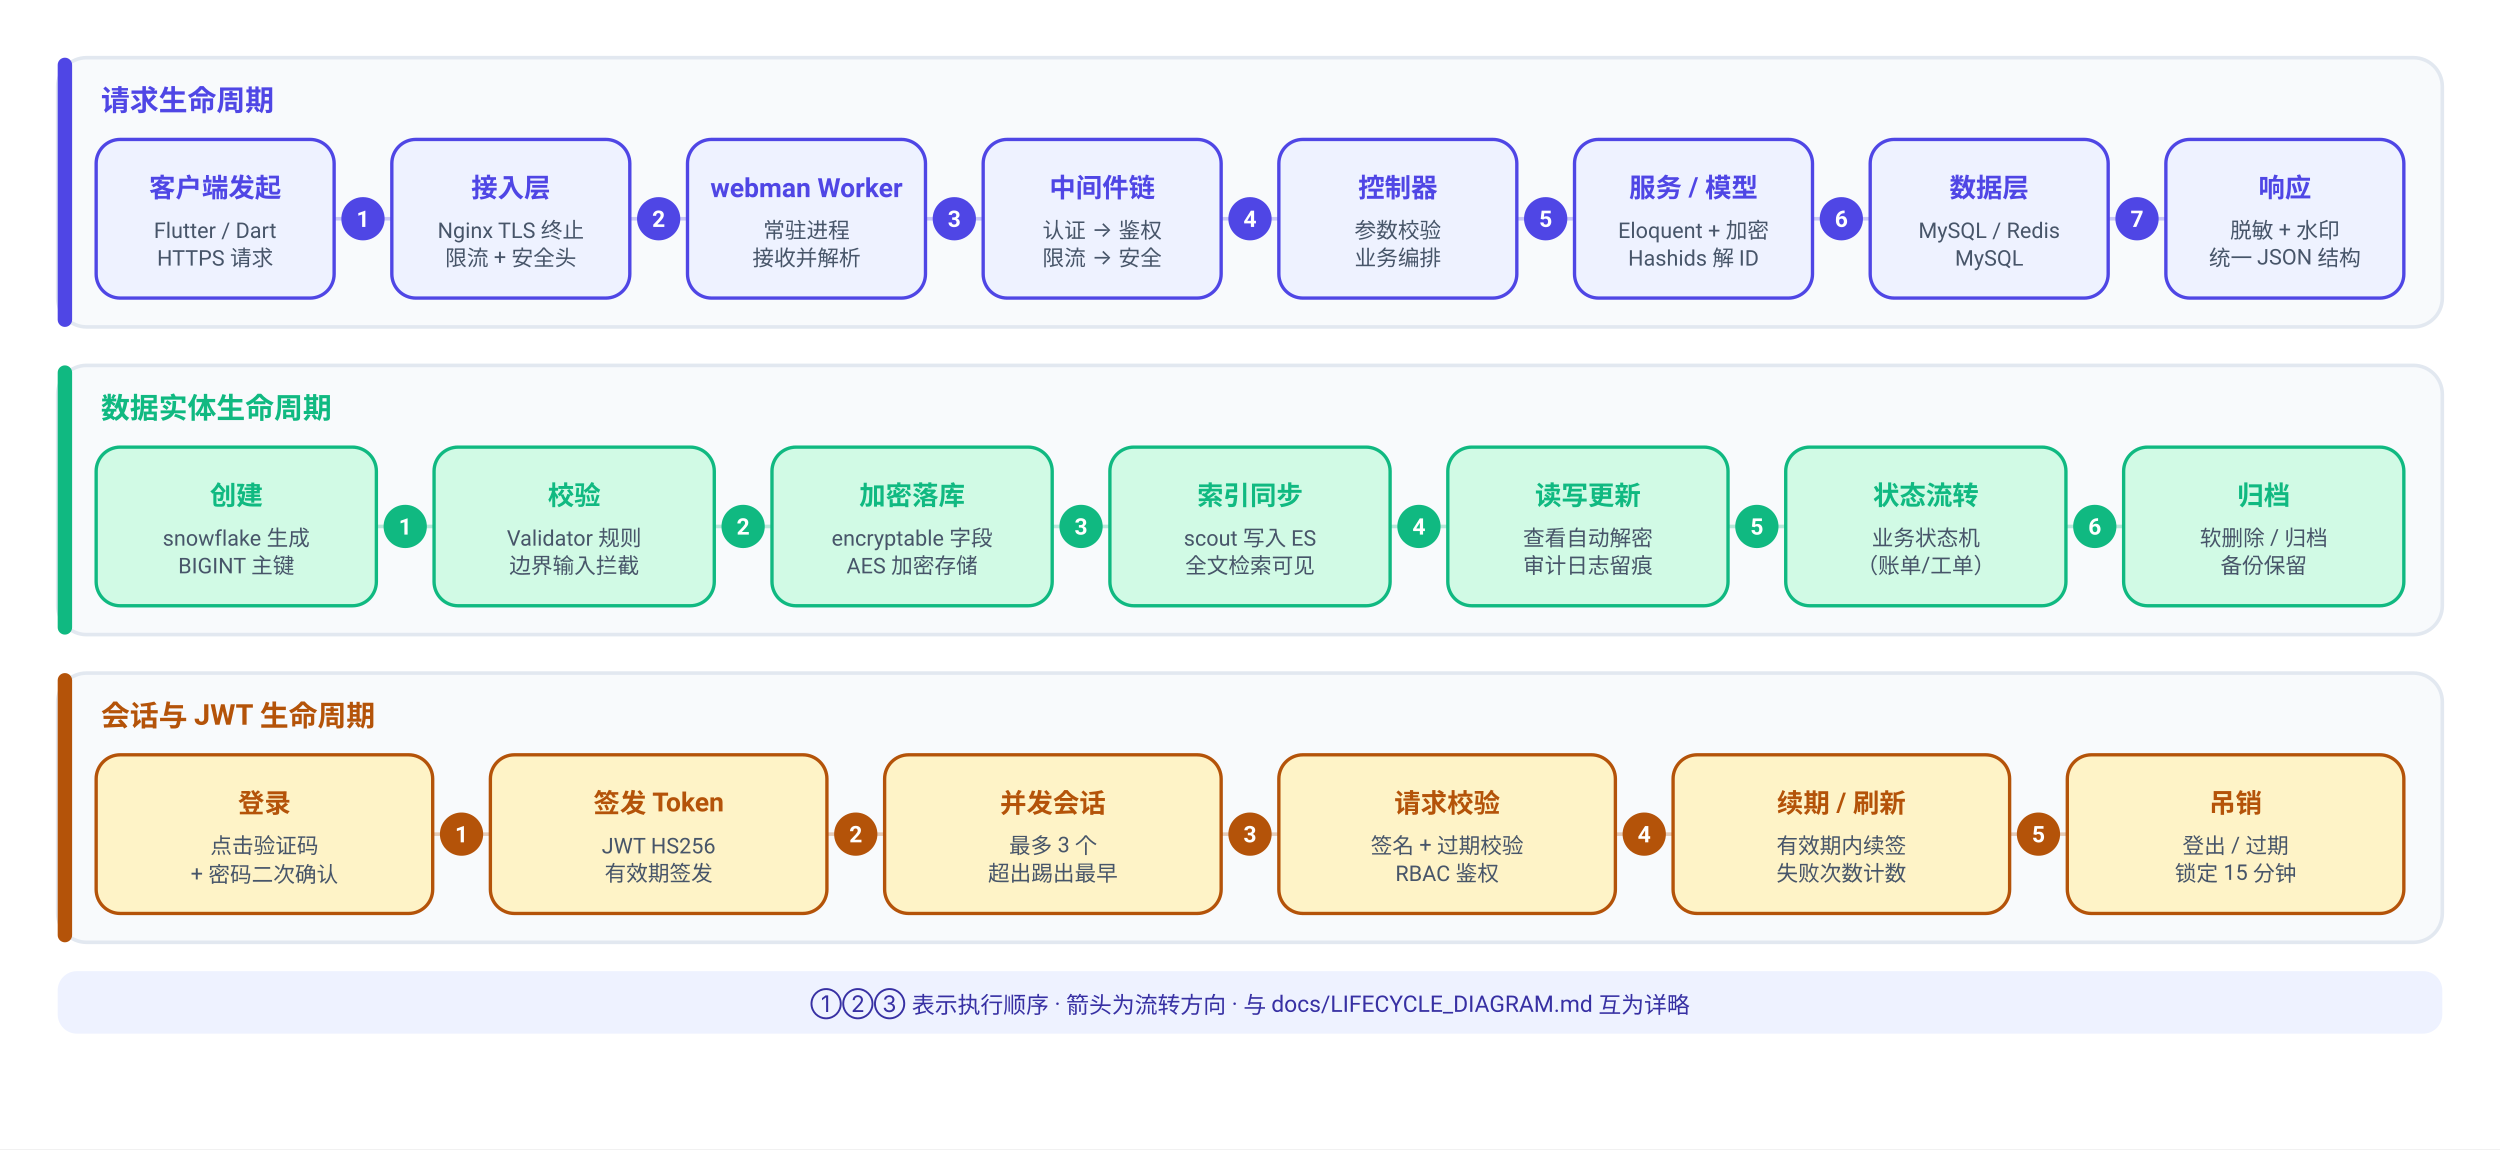
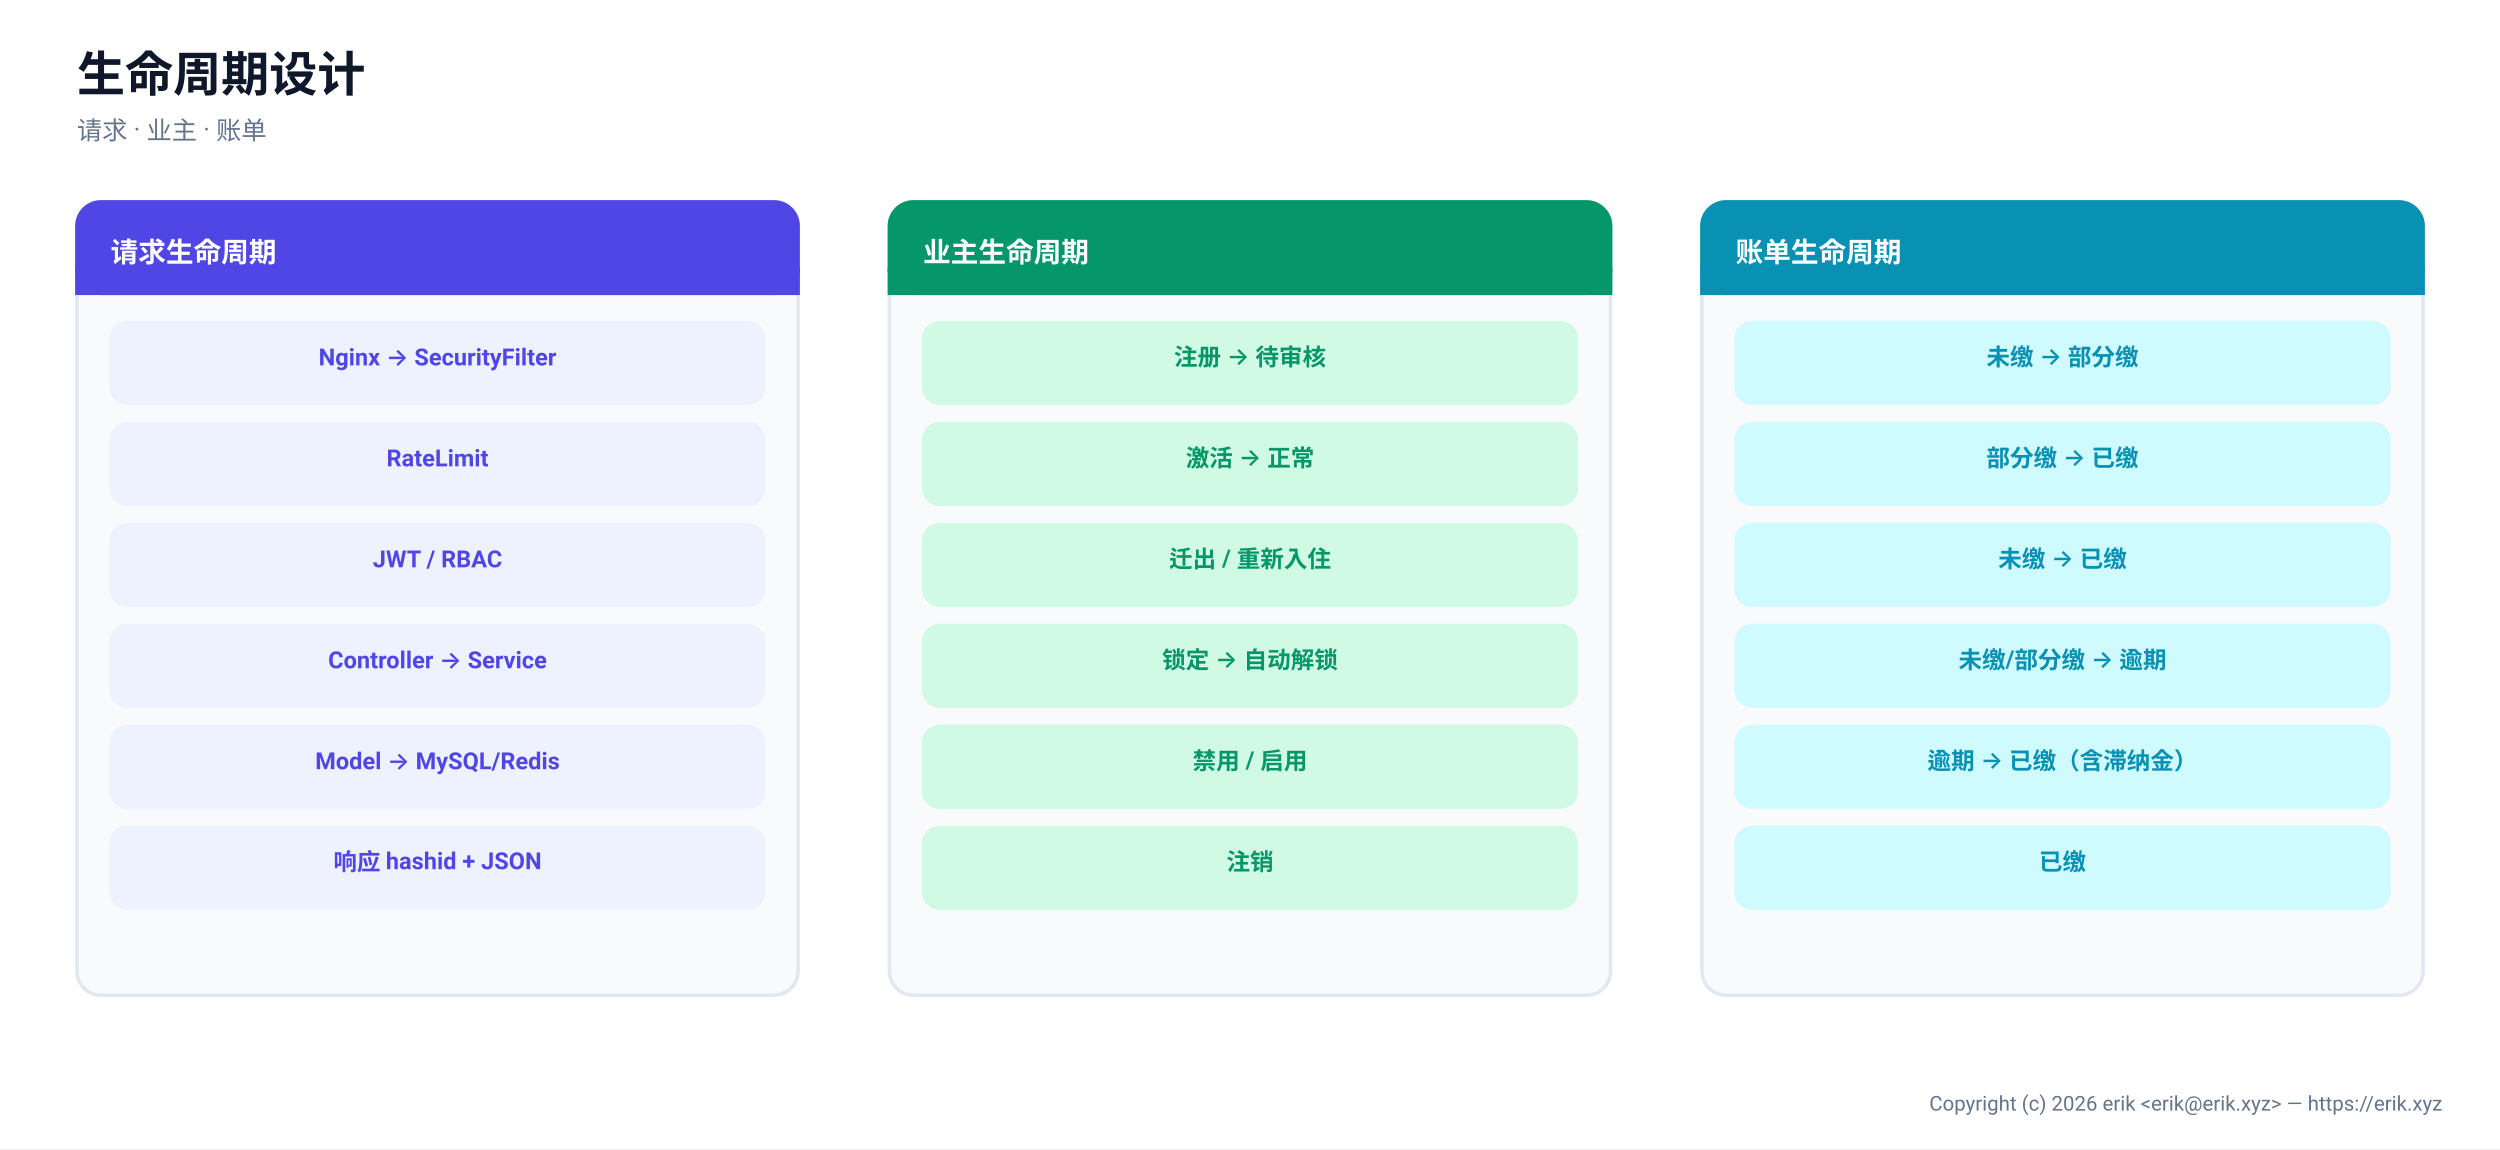
<svg xmlns="http://www.w3.org/2000/svg" viewBox="0 0 1040 478" width="1040" height="478" role="img">
-   <defs>
-     <marker id="arrow" viewBox="0 0 10 10" refX="9" refY="5" markerWidth="6" markerHeight="6" orient="auto-start-reverse">
-       <path d="M0 0L10 5L0 10z" fill="#C7D2FE" />
-     </marker>
-     <marker id="arroww" viewBox="0 0 10 10" refX="9" refY="5" markerWidth="5.5" markerHeight="5.5" orient="auto-start-reverse">
-       <path d="M0 0L10 5L0 10z" fill="#FFFFFF" />
-     </marker>
-   </defs>
-   <rect width="1040" height="478" fill="#FFFFFF" />
-   <rect x="24" y="24" width="992" height="112" rx="12" fill="#F8FAFC" stroke="#E2E8F0" stroke-width="1.5" />
-   <rect x="24" y="24" width="6" height="112" rx="3" fill="#4F46E5" />
-   <text x="42" y="46" font-family="'PingFang SC','Microsoft YaHei','Hiragino Sans GB','Noto Sans SC','Source Han Sans SC',system-ui,-apple-system,'Segoe UI',Roboto,sans-serif" font-size="12" fill="#4F46E5" text-anchor="start" font-weight="700">请求生命周期</text>
-   <path d="M48 91.0L1000.0 91.0" fill="none" stroke="#4F46E5" stroke-width="1.5" opacity=".28" />
-   <rect x="40.0" y="58" width="99.0" height="66" rx="10" fill="#EEF2FF" stroke="#4F46E5" stroke-width="1.4" />
-   <text x="89.5" y="82" font-family="'PingFang SC','Microsoft YaHei','Hiragino Sans GB','Noto Sans SC','Source Han Sans SC',system-ui,-apple-system,'Segoe UI',Roboto,sans-serif" font-size="11" fill="#4F46E5" text-anchor="middle" font-weight="700">客户端发起</text>
-   <text x="89.5" y="99.0" font-family="'PingFang SC','Microsoft YaHei','Hiragino Sans GB','Noto Sans SC','Source Han Sans SC',system-ui,-apple-system,'Segoe UI',Roboto,sans-serif" font-size="9" fill="#475569" text-anchor="middle" font-weight="400">Flutter / Dart</text>
-   <text x="89.5" y="110.5" font-family="'PingFang SC','Microsoft YaHei','Hiragino Sans GB','Noto Sans SC','Source Han Sans SC',system-ui,-apple-system,'Segoe UI',Roboto,sans-serif" font-size="9" fill="#475569" text-anchor="middle" font-weight="400">HTTPS 请求</text>
-   <circle cx="151.0" cy="91.0" r="9" fill="#4F46E5" />
-   <text x="151.0" y="94.4" font-family="'PingFang SC','Microsoft YaHei','Hiragino Sans GB','Noto Sans SC','Source Han Sans SC',system-ui,-apple-system,'Segoe UI',Roboto,sans-serif" font-size="9.5" fill="#FFFFFF" text-anchor="middle" font-weight="700">1</text>
-   <rect x="163.0" y="58" width="99.0" height="66" rx="10" fill="#EEF2FF" stroke="#4F46E5" stroke-width="1.4" />
-   <text x="212.5" y="82" font-family="'PingFang SC','Microsoft YaHei','Hiragino Sans GB','Noto Sans SC','Source Han Sans SC',system-ui,-apple-system,'Segoe UI',Roboto,sans-serif" font-size="11" fill="#4F46E5" text-anchor="middle" font-weight="700">接入层</text>
-   <text x="212.5" y="99.0" font-family="'PingFang SC','Microsoft YaHei','Hiragino Sans GB','Noto Sans SC','Source Han Sans SC',system-ui,-apple-system,'Segoe UI',Roboto,sans-serif" font-size="9" fill="#475569" text-anchor="middle" font-weight="400">Nginx TLS 终止</text>
-   <text x="212.5" y="110.5" font-family="'PingFang SC','Microsoft YaHei','Hiragino Sans GB','Noto Sans SC','Source Han Sans SC',system-ui,-apple-system,'Segoe UI',Roboto,sans-serif" font-size="9" fill="#475569" text-anchor="middle" font-weight="400">限流 + 安全头</text>
-   <circle cx="274.0" cy="91.0" r="9" fill="#4F46E5" />
-   <text x="274.0" y="94.4" font-family="'PingFang SC','Microsoft YaHei','Hiragino Sans GB','Noto Sans SC','Source Han Sans SC',system-ui,-apple-system,'Segoe UI',Roboto,sans-serif" font-size="9.5" fill="#FFFFFF" text-anchor="middle" font-weight="700">2</text>
-   <rect x="286.0" y="58" width="99.0" height="66" rx="10" fill="#EEF2FF" stroke="#4F46E5" stroke-width="1.4" />
-   <text x="335.5" y="82" font-family="'PingFang SC','Microsoft YaHei','Hiragino Sans GB','Noto Sans SC','Source Han Sans SC',system-ui,-apple-system,'Segoe UI',Roboto,sans-serif" font-size="11" fill="#4F46E5" text-anchor="middle" font-weight="700">webman Worker</text>
-   <text x="335.5" y="99.0" font-family="'PingFang SC','Microsoft YaHei','Hiragino Sans GB','Noto Sans SC','Source Han Sans SC',system-ui,-apple-system,'Segoe UI',Roboto,sans-serif" font-size="9" fill="#475569" text-anchor="middle" font-weight="400">常驻进程</text>
-   <text x="335.5" y="110.5" font-family="'PingFang SC','Microsoft YaHei','Hiragino Sans GB','Noto Sans SC','Source Han Sans SC',system-ui,-apple-system,'Segoe UI',Roboto,sans-serif" font-size="9" fill="#475569" text-anchor="middle" font-weight="400">接收并解析</text>
-   <circle cx="397.0" cy="91.0" r="9" fill="#4F46E5" />
-   <text x="397.0" y="94.4" font-family="'PingFang SC','Microsoft YaHei','Hiragino Sans GB','Noto Sans SC','Source Han Sans SC',system-ui,-apple-system,'Segoe UI',Roboto,sans-serif" font-size="9.5" fill="#FFFFFF" text-anchor="middle" font-weight="700">3</text>
-   <rect x="409.0" y="58" width="99.0" height="66" rx="10" fill="#EEF2FF" stroke="#4F46E5" stroke-width="1.4" />
-   <text x="458.5" y="82" font-family="'PingFang SC','Microsoft YaHei','Hiragino Sans GB','Noto Sans SC','Source Han Sans SC',system-ui,-apple-system,'Segoe UI',Roboto,sans-serif" font-size="11" fill="#4F46E5" text-anchor="middle" font-weight="700">中间件链</text>
-   <text x="458.5" y="99.0" font-family="'PingFang SC','Microsoft YaHei','Hiragino Sans GB','Noto Sans SC','Source Han Sans SC',system-ui,-apple-system,'Segoe UI',Roboto,sans-serif" font-size="9" fill="#475569" text-anchor="middle" font-weight="400">认证 → 鉴权</text>
-   <text x="458.5" y="110.5" font-family="'PingFang SC','Microsoft YaHei','Hiragino Sans GB','Noto Sans SC','Source Han Sans SC',system-ui,-apple-system,'Segoe UI',Roboto,sans-serif" font-size="9" fill="#475569" text-anchor="middle" font-weight="400">限流 → 安全</text>
-   <circle cx="520.0" cy="91.0" r="9" fill="#4F46E5" />
-   <text x="520.0" y="94.4" font-family="'PingFang SC','Microsoft YaHei','Hiragino Sans GB','Noto Sans SC','Source Han Sans SC',system-ui,-apple-system,'Segoe UI',Roboto,sans-serif" font-size="9.5" fill="#FFFFFF" text-anchor="middle" font-weight="700">4</text>
-   <rect x="532.0" y="58" width="99.0" height="66" rx="10" fill="#EEF2FF" stroke="#4F46E5" stroke-width="1.4" />
-   <text x="581.5" y="82" font-family="'PingFang SC','Microsoft YaHei','Hiragino Sans GB','Noto Sans SC','Source Han Sans SC',system-ui,-apple-system,'Segoe UI',Roboto,sans-serif" font-size="11" fill="#4F46E5" text-anchor="middle" font-weight="700">控制器</text>
-   <text x="581.5" y="99.0" font-family="'PingFang SC','Microsoft YaHei','Hiragino Sans GB','Noto Sans SC','Source Han Sans SC',system-ui,-apple-system,'Segoe UI',Roboto,sans-serif" font-size="9" fill="#475569" text-anchor="middle" font-weight="400">参数校验</text>
-   <text x="581.5" y="110.5" font-family="'PingFang SC','Microsoft YaHei','Hiragino Sans GB','Noto Sans SC','Source Han Sans SC',system-ui,-apple-system,'Segoe UI',Roboto,sans-serif" font-size="9" fill="#475569" text-anchor="middle" font-weight="400">业务编排</text>
-   <circle cx="643.0" cy="91.0" r="9" fill="#4F46E5" />
-   <text x="643.0" y="94.4" font-family="'PingFang SC','Microsoft YaHei','Hiragino Sans GB','Noto Sans SC','Source Han Sans SC',system-ui,-apple-system,'Segoe UI',Roboto,sans-serif" font-size="9.5" fill="#FFFFFF" text-anchor="middle" font-weight="700">5</text>
-   <rect x="655.0" y="58" width="99.0" height="66" rx="10" fill="#EEF2FF" stroke="#4F46E5" stroke-width="1.4" />
-   <text x="704.5" y="82" font-family="'PingFang SC','Microsoft YaHei','Hiragino Sans GB','Noto Sans SC','Source Han Sans SC',system-ui,-apple-system,'Segoe UI',Roboto,sans-serif" font-size="11" fill="#4F46E5" text-anchor="middle" font-weight="700">服务 / 模型</text>
-   <text x="704.5" y="99.0" font-family="'PingFang SC','Microsoft YaHei','Hiragino Sans GB','Noto Sans SC','Source Han Sans SC',system-ui,-apple-system,'Segoe UI',Roboto,sans-serif" font-size="9" fill="#475569" text-anchor="middle" font-weight="400">Eloquent + 加密</text>
-   <text x="704.5" y="110.5" font-family="'PingFang SC','Microsoft YaHei','Hiragino Sans GB','Noto Sans SC','Source Han Sans SC',system-ui,-apple-system,'Segoe UI',Roboto,sans-serif" font-size="9" fill="#475569" text-anchor="middle" font-weight="400">Hashids 解 ID</text>
-   <circle cx="766.0" cy="91.0" r="9" fill="#4F46E5" />
-   <text x="766.0" y="94.4" font-family="'PingFang SC','Microsoft YaHei','Hiragino Sans GB','Noto Sans SC','Source Han Sans SC',system-ui,-apple-system,'Segoe UI',Roboto,sans-serif" font-size="9.5" fill="#FFFFFF" text-anchor="middle" font-weight="700">6</text>
-   <rect x="778.0" y="58" width="99.0" height="66" rx="10" fill="#EEF2FF" stroke="#4F46E5" stroke-width="1.4" />
-   <text x="827.5" y="82" font-family="'PingFang SC','Microsoft YaHei','Hiragino Sans GB','Noto Sans SC','Source Han Sans SC',system-ui,-apple-system,'Segoe UI',Roboto,sans-serif" font-size="11" fill="#4F46E5" text-anchor="middle" font-weight="700">数据层</text>
-   <text x="827.5" y="99.0" font-family="'PingFang SC','Microsoft YaHei','Hiragino Sans GB','Noto Sans SC','Source Han Sans SC',system-ui,-apple-system,'Segoe UI',Roboto,sans-serif" font-size="9" fill="#475569" text-anchor="middle" font-weight="400">MySQL / Redis</text>
-   <text x="827.5" y="110.5" font-family="'PingFang SC','Microsoft YaHei','Hiragino Sans GB','Noto Sans SC','Source Han Sans SC',system-ui,-apple-system,'Segoe UI',Roboto,sans-serif" font-size="9" fill="#475569" text-anchor="middle" font-weight="400">MySQL</text>
-   <circle cx="889.0" cy="91.0" r="9" fill="#4F46E5" />
-   <text x="889.0" y="94.4" font-family="'PingFang SC','Microsoft YaHei','Hiragino Sans GB','Noto Sans SC','Source Han Sans SC',system-ui,-apple-system,'Segoe UI',Roboto,sans-serif" font-size="9.5" fill="#FFFFFF" text-anchor="middle" font-weight="700">7</text>
-   <rect x="901.0" y="58" width="99.0" height="66" rx="10" fill="#EEF2FF" stroke="#4F46E5" stroke-width="1.4" />
-   <text x="950.5" y="82" font-family="'PingFang SC','Microsoft YaHei','Hiragino Sans GB','Noto Sans SC','Source Han Sans SC',system-ui,-apple-system,'Segoe UI',Roboto,sans-serif" font-size="11" fill="#4F46E5" text-anchor="middle" font-weight="700">响应</text>
-   <text x="950.5" y="99.0" font-family="'PingFang SC','Microsoft YaHei','Hiragino Sans GB','Noto Sans SC','Source Han Sans SC',system-ui,-apple-system,'Segoe UI',Roboto,sans-serif" font-size="9" fill="#475569" text-anchor="middle" font-weight="400">脱敏 + 水印</text>
-   <text x="950.5" y="110.5" font-family="'PingFang SC','Microsoft YaHei','Hiragino Sans GB','Noto Sans SC','Source Han Sans SC',system-ui,-apple-system,'Segoe UI',Roboto,sans-serif" font-size="9" fill="#475569" text-anchor="middle" font-weight="400">统一 JSON 结构</text>
-   <rect x="24" y="152" width="992" height="112" rx="12" fill="#F8FAFC" stroke="#E2E8F0" stroke-width="1.5" />
-   <rect x="24" y="152" width="6" height="112" rx="3" fill="#10B981" />
-   <text x="42" y="174" font-family="'PingFang SC','Microsoft YaHei','Hiragino Sans GB','Noto Sans SC','Source Han Sans SC',system-ui,-apple-system,'Segoe UI',Roboto,sans-serif" font-size="12" fill="#10B981" text-anchor="start" font-weight="700">数据实体生命周期</text>
-   <path d="M48 219.0L1000.0 219.0" fill="none" stroke="#10B981" stroke-width="1.5" opacity=".28" />
-   <rect x="40.0" y="186" width="116.571" height="66" rx="10" fill="#D1FAE5" stroke="#10B981" stroke-width="1.4" />
-   <text x="98.286" y="210" font-family="'PingFang SC','Microsoft YaHei','Hiragino Sans GB','Noto Sans SC','Source Han Sans SC',system-ui,-apple-system,'Segoe UI',Roboto,sans-serif" font-size="11" fill="#10B981" text-anchor="middle" font-weight="700">创建</text>
-   <text x="98.286" y="227.0" font-family="'PingFang SC','Microsoft YaHei','Hiragino Sans GB','Noto Sans SC','Source Han Sans SC',system-ui,-apple-system,'Segoe UI',Roboto,sans-serif" font-size="9" fill="#475569" text-anchor="middle" font-weight="400">snowflake 生成</text>
-   <text x="98.286" y="238.5" font-family="'PingFang SC','Microsoft YaHei','Hiragino Sans GB','Noto Sans SC','Source Han Sans SC',system-ui,-apple-system,'Segoe UI',Roboto,sans-serif" font-size="9" fill="#475569" text-anchor="middle" font-weight="400">BIGINT 主键</text>
-   <circle cx="168.571" cy="219.0" r="9" fill="#10B981" />
-   <text x="168.571" y="222.4" font-family="'PingFang SC','Microsoft YaHei','Hiragino Sans GB','Noto Sans SC','Source Han Sans SC',system-ui,-apple-system,'Segoe UI',Roboto,sans-serif" font-size="9.5" fill="#FFFFFF" text-anchor="middle" font-weight="700">1</text>
-   <rect x="180.571" y="186" width="116.571" height="66" rx="10" fill="#D1FAE5" stroke="#10B981" stroke-width="1.4" />
-   <text x="238.857" y="210" font-family="'PingFang SC','Microsoft YaHei','Hiragino Sans GB','Noto Sans SC','Source Han Sans SC',system-ui,-apple-system,'Segoe UI',Roboto,sans-serif" font-size="11" fill="#10B981" text-anchor="middle" font-weight="700">校验</text>
-   <text x="238.857" y="227.0" font-family="'PingFang SC','Microsoft YaHei','Hiragino Sans GB','Noto Sans SC','Source Han Sans SC',system-ui,-apple-system,'Segoe UI',Roboto,sans-serif" font-size="9" fill="#475569" text-anchor="middle" font-weight="400">Validator 规则</text>
-   <text x="238.857" y="238.5" font-family="'PingFang SC','Microsoft YaHei','Hiragino Sans GB','Noto Sans SC','Source Han Sans SC',system-ui,-apple-system,'Segoe UI',Roboto,sans-serif" font-size="9" fill="#475569" text-anchor="middle" font-weight="400">边界输入拦截</text>
-   <circle cx="309.143" cy="219.0" r="9" fill="#10B981" />
-   <text x="309.143" y="222.4" font-family="'PingFang SC','Microsoft YaHei','Hiragino Sans GB','Noto Sans SC','Source Han Sans SC',system-ui,-apple-system,'Segoe UI',Roboto,sans-serif" font-size="9.5" fill="#FFFFFF" text-anchor="middle" font-weight="700">2</text>
-   <rect x="321.143" y="186" width="116.571" height="66" rx="10" fill="#D1FAE5" stroke="#10B981" stroke-width="1.4" />
-   <text x="379.429" y="210" font-family="'PingFang SC','Microsoft YaHei','Hiragino Sans GB','Noto Sans SC','Source Han Sans SC',system-ui,-apple-system,'Segoe UI',Roboto,sans-serif" font-size="11" fill="#10B981" text-anchor="middle" font-weight="700">加密落库</text>
-   <text x="379.429" y="227.0" font-family="'PingFang SC','Microsoft YaHei','Hiragino Sans GB','Noto Sans SC','Source Han Sans SC',system-ui,-apple-system,'Segoe UI',Roboto,sans-serif" font-size="9" fill="#475569" text-anchor="middle" font-weight="400">encryptable 字段</text>
-   <text x="379.429" y="238.5" font-family="'PingFang SC','Microsoft YaHei','Hiragino Sans GB','Noto Sans SC','Source Han Sans SC',system-ui,-apple-system,'Segoe UI',Roboto,sans-serif" font-size="9" fill="#475569" text-anchor="middle" font-weight="400">AES 加密存储</text>
-   <circle cx="449.714" cy="219.0" r="9" fill="#10B981" />
-   <text x="449.714" y="222.4" font-family="'PingFang SC','Microsoft YaHei','Hiragino Sans GB','Noto Sans SC','Source Han Sans SC',system-ui,-apple-system,'Segoe UI',Roboto,sans-serif" font-size="9.5" fill="#FFFFFF" text-anchor="middle" font-weight="700">3</text>
-   <rect x="461.714" y="186" width="116.571" height="66" rx="10" fill="#D1FAE5" stroke="#10B981" stroke-width="1.4" />
-   <text x="520.0" y="210" font-family="'PingFang SC','Microsoft YaHei','Hiragino Sans GB','Noto Sans SC','Source Han Sans SC',system-ui,-apple-system,'Segoe UI',Roboto,sans-serif" font-size="11" fill="#10B981" text-anchor="middle" font-weight="700">索引同步</text>
-   <text x="520.0" y="227.0" font-family="'PingFang SC','Microsoft YaHei','Hiragino Sans GB','Noto Sans SC','Source Han Sans SC',system-ui,-apple-system,'Segoe UI',Roboto,sans-serif" font-size="9" fill="#475569" text-anchor="middle" font-weight="400">scout 写入 ES</text>
-   <text x="520.0" y="238.5" font-family="'PingFang SC','Microsoft YaHei','Hiragino Sans GB','Noto Sans SC','Source Han Sans SC',system-ui,-apple-system,'Segoe UI',Roboto,sans-serif" font-size="9" fill="#475569" text-anchor="middle" font-weight="400">全文检索可见</text>
-   <circle cx="590.286" cy="219.0" r="9" fill="#10B981" />
-   <text x="590.286" y="222.4" font-family="'PingFang SC','Microsoft YaHei','Hiragino Sans GB','Noto Sans SC','Source Han Sans SC',system-ui,-apple-system,'Segoe UI',Roboto,sans-serif" font-size="9.5" fill="#FFFFFF" text-anchor="middle" font-weight="700">4</text>
-   <rect x="602.286" y="186" width="116.571" height="66" rx="10" fill="#D1FAE5" stroke="#10B981" stroke-width="1.4" />
-   <text x="660.571" y="210" font-family="'PingFang SC','Microsoft YaHei','Hiragino Sans GB','Noto Sans SC','Source Han Sans SC',system-ui,-apple-system,'Segoe UI',Roboto,sans-serif" font-size="11" fill="#10B981" text-anchor="middle" font-weight="700">读写更新</text>
-   <text x="660.571" y="227.0" font-family="'PingFang SC','Microsoft YaHei','Hiragino Sans GB','Noto Sans SC','Source Han Sans SC',system-ui,-apple-system,'Segoe UI',Roboto,sans-serif" font-size="9" fill="#475569" text-anchor="middle" font-weight="400">查看自动解密</text>
-   <text x="660.571" y="238.5" font-family="'PingFang SC','Microsoft YaHei','Hiragino Sans GB','Noto Sans SC','Source Han Sans SC',system-ui,-apple-system,'Segoe UI',Roboto,sans-serif" font-size="9" fill="#475569" text-anchor="middle" font-weight="400">审计日志留痕</text>
-   <circle cx="730.857" cy="219.0" r="9" fill="#10B981" />
-   <text x="730.857" y="222.4" font-family="'PingFang SC','Microsoft YaHei','Hiragino Sans GB','Noto Sans SC','Source Han Sans SC',system-ui,-apple-system,'Segoe UI',Roboto,sans-serif" font-size="9.5" fill="#FFFFFF" text-anchor="middle" font-weight="700">5</text>
-   <rect x="742.857" y="186" width="116.571" height="66" rx="10" fill="#D1FAE5" stroke="#10B981" stroke-width="1.4" />
-   <text x="801.143" y="210" font-family="'PingFang SC','Microsoft YaHei','Hiragino Sans GB','Noto Sans SC','Source Han Sans SC',system-ui,-apple-system,'Segoe UI',Roboto,sans-serif" font-size="11" fill="#10B981" text-anchor="middle" font-weight="700">状态流转</text>
-   <text x="801.143" y="227.0" font-family="'PingFang SC','Microsoft YaHei','Hiragino Sans GB','Noto Sans SC','Source Han Sans SC',system-ui,-apple-system,'Segoe UI',Roboto,sans-serif" font-size="9" fill="#475569" text-anchor="middle" font-weight="400">业务状态机</text>
-   <text x="801.143" y="238.5" font-family="'PingFang SC','Microsoft YaHei','Hiragino Sans GB','Noto Sans SC','Source Han Sans SC',system-ui,-apple-system,'Segoe UI',Roboto,sans-serif" font-size="9" fill="#475569" text-anchor="middle" font-weight="400">（账单/工单）</text>
-   <circle cx="871.429" cy="219.0" r="9" fill="#10B981" />
-   <text x="871.429" y="222.4" font-family="'PingFang SC','Microsoft YaHei','Hiragino Sans GB','Noto Sans SC','Source Han Sans SC',system-ui,-apple-system,'Segoe UI',Roboto,sans-serif" font-size="9.5" fill="#FFFFFF" text-anchor="middle" font-weight="700">6</text>
-   <rect x="883.429" y="186" width="116.571" height="66" rx="10" fill="#D1FAE5" stroke="#10B981" stroke-width="1.4" />
-   <text x="941.714" y="210" font-family="'PingFang SC','Microsoft YaHei','Hiragino Sans GB','Noto Sans SC','Source Han Sans SC',system-ui,-apple-system,'Segoe UI',Roboto,sans-serif" font-size="11" fill="#10B981" text-anchor="middle" font-weight="700">归档</text>
-   <text x="941.714" y="227.0" font-family="'PingFang SC','Microsoft YaHei','Hiragino Sans GB','Noto Sans SC','Source Han Sans SC',system-ui,-apple-system,'Segoe UI',Roboto,sans-serif" font-size="9" fill="#475569" text-anchor="middle" font-weight="400">软删除 / 归档</text>
-   <text x="941.714" y="238.5" font-family="'PingFang SC','Microsoft YaHei','Hiragino Sans GB','Noto Sans SC','Source Han Sans SC',system-ui,-apple-system,'Segoe UI',Roboto,sans-serif" font-size="9" fill="#475569" text-anchor="middle" font-weight="400">备份保留</text>
-   <rect x="24" y="280" width="992" height="112" rx="12" fill="#F8FAFC" stroke="#E2E8F0" stroke-width="1.5" />
-   <rect x="24" y="280" width="6" height="112" rx="3" fill="#B45309" />
-   <text x="42" y="302" font-family="'PingFang SC','Microsoft YaHei','Hiragino Sans GB','Noto Sans SC','Source Han Sans SC',system-ui,-apple-system,'Segoe UI',Roboto,sans-serif" font-size="12" fill="#B45309" text-anchor="start" font-weight="700">会话与 JWT 生命周期</text>
-   <path d="M48 347.0L1000.0 347.0" fill="none" stroke="#B45309" stroke-width="1.5" opacity=".28" />
-   <rect x="40.0" y="314" width="140.0" height="66" rx="10" fill="#FEF3C7" stroke="#B45309" stroke-width="1.4" />
-   <text x="110.0" y="338" font-family="'PingFang SC','Microsoft YaHei','Hiragino Sans GB','Noto Sans SC','Source Han Sans SC',system-ui,-apple-system,'Segoe UI',Roboto,sans-serif" font-size="11" fill="#B45309" text-anchor="middle" font-weight="700">登录</text>
-   <text x="110.0" y="355.0" font-family="'PingFang SC','Microsoft YaHei','Hiragino Sans GB','Noto Sans SC','Source Han Sans SC',system-ui,-apple-system,'Segoe UI',Roboto,sans-serif" font-size="9" fill="#475569" text-anchor="middle" font-weight="400">点击验证码</text>
-   <text x="110.0" y="366.5" font-family="'PingFang SC','Microsoft YaHei','Hiragino Sans GB','Noto Sans SC','Source Han Sans SC',system-ui,-apple-system,'Segoe UI',Roboto,sans-serif" font-size="9" fill="#475569" text-anchor="middle" font-weight="400">+ 密码二次确认</text>
-   <circle cx="192.0" cy="347.0" r="9" fill="#B45309" />
-   <text x="192.0" y="350.4" font-family="'PingFang SC','Microsoft YaHei','Hiragino Sans GB','Noto Sans SC','Source Han Sans SC',system-ui,-apple-system,'Segoe UI',Roboto,sans-serif" font-size="9.5" fill="#FFFFFF" text-anchor="middle" font-weight="700">1</text>
-   <rect x="204.0" y="314" width="140.0" height="66" rx="10" fill="#FEF3C7" stroke="#B45309" stroke-width="1.4" />
-   <text x="274.0" y="338" font-family="'PingFang SC','Microsoft YaHei','Hiragino Sans GB','Noto Sans SC','Source Han Sans SC',system-ui,-apple-system,'Segoe UI',Roboto,sans-serif" font-size="11" fill="#B45309" text-anchor="middle" font-weight="700">签发 Token</text>
-   <text x="274.0" y="355.0" font-family="'PingFang SC','Microsoft YaHei','Hiragino Sans GB','Noto Sans SC','Source Han Sans SC',system-ui,-apple-system,'Segoe UI',Roboto,sans-serif" font-size="9" fill="#475569" text-anchor="middle" font-weight="400">JWT HS256</text>
-   <text x="274.0" y="366.5" font-family="'PingFang SC','Microsoft YaHei','Hiragino Sans GB','Noto Sans SC','Source Han Sans SC',system-ui,-apple-system,'Segoe UI',Roboto,sans-serif" font-size="9" fill="#475569" text-anchor="middle" font-weight="400">有效期签发</text>
-   <circle cx="356.0" cy="347.0" r="9" fill="#B45309" />
-   <text x="356.0" y="350.4" font-family="'PingFang SC','Microsoft YaHei','Hiragino Sans GB','Noto Sans SC','Source Han Sans SC',system-ui,-apple-system,'Segoe UI',Roboto,sans-serif" font-size="9.5" fill="#FFFFFF" text-anchor="middle" font-weight="700">2</text>
-   <rect x="368.0" y="314" width="140.0" height="66" rx="10" fill="#FEF3C7" stroke="#B45309" stroke-width="1.4" />
-   <text x="438.0" y="338" font-family="'PingFang SC','Microsoft YaHei','Hiragino Sans GB','Noto Sans SC','Source Han Sans SC',system-ui,-apple-system,'Segoe UI',Roboto,sans-serif" font-size="11" fill="#B45309" text-anchor="middle" font-weight="700">并发会话</text>
-   <text x="438.0" y="355.0" font-family="'PingFang SC','Microsoft YaHei','Hiragino Sans GB','Noto Sans SC','Source Han Sans SC',system-ui,-apple-system,'Segoe UI',Roboto,sans-serif" font-size="9" fill="#475569" text-anchor="middle" font-weight="400">最多 3 个</text>
-   <text x="438.0" y="366.5" font-family="'PingFang SC','Microsoft YaHei','Hiragino Sans GB','Noto Sans SC','Source Han Sans SC',system-ui,-apple-system,'Segoe UI',Roboto,sans-serif" font-size="9" fill="#475569" text-anchor="middle" font-weight="400">超出踢出最早</text>
-   <circle cx="520.0" cy="347.0" r="9" fill="#B45309" />
-   <text x="520.0" y="350.4" font-family="'PingFang SC','Microsoft YaHei','Hiragino Sans GB','Noto Sans SC','Source Han Sans SC',system-ui,-apple-system,'Segoe UI',Roboto,sans-serif" font-size="9.5" fill="#FFFFFF" text-anchor="middle" font-weight="700">3</text>
-   <rect x="532.0" y="314" width="140.0" height="66" rx="10" fill="#FEF3C7" stroke="#B45309" stroke-width="1.4" />
-   <text x="602.0" y="338" font-family="'PingFang SC','Microsoft YaHei','Hiragino Sans GB','Noto Sans SC','Source Han Sans SC',system-ui,-apple-system,'Segoe UI',Roboto,sans-serif" font-size="11" fill="#B45309" text-anchor="middle" font-weight="700">请求校验</text>
-   <text x="602.0" y="355.0" font-family="'PingFang SC','Microsoft YaHei','Hiragino Sans GB','Noto Sans SC','Source Han Sans SC',system-ui,-apple-system,'Segoe UI',Roboto,sans-serif" font-size="9" fill="#475569" text-anchor="middle" font-weight="400">签名 + 过期校验</text>
-   <text x="602.0" y="366.5" font-family="'PingFang SC','Microsoft YaHei','Hiragino Sans GB','Noto Sans SC','Source Han Sans SC',system-ui,-apple-system,'Segoe UI',Roboto,sans-serif" font-size="9" fill="#475569" text-anchor="middle" font-weight="400">RBAC 鉴权</text>
-   <circle cx="684.0" cy="347.0" r="9" fill="#B45309" />
-   <text x="684.0" y="350.4" font-family="'PingFang SC','Microsoft YaHei','Hiragino Sans GB','Noto Sans SC','Source Han Sans SC',system-ui,-apple-system,'Segoe UI',Roboto,sans-serif" font-size="9.5" fill="#FFFFFF" text-anchor="middle" font-weight="700">4</text>
-   <rect x="696.0" y="314" width="140.0" height="66" rx="10" fill="#FEF3C7" stroke="#B45309" stroke-width="1.4" />
-   <text x="766.0" y="338" font-family="'PingFang SC','Microsoft YaHei','Hiragino Sans GB','Noto Sans SC','Source Han Sans SC',system-ui,-apple-system,'Segoe UI',Roboto,sans-serif" font-size="11" fill="#B45309" text-anchor="middle" font-weight="700">续期 / 刷新</text>
-   <text x="766.0" y="355.0" font-family="'PingFang SC','Microsoft YaHei','Hiragino Sans GB','Noto Sans SC','Source Han Sans SC',system-ui,-apple-system,'Segoe UI',Roboto,sans-serif" font-size="9" fill="#475569" text-anchor="middle" font-weight="400">有效期内续签</text>
-   <text x="766.0" y="366.5" font-family="'PingFang SC','Microsoft YaHei','Hiragino Sans GB','Noto Sans SC','Source Han Sans SC',system-ui,-apple-system,'Segoe UI',Roboto,sans-serif" font-size="9" fill="#475569" text-anchor="middle" font-weight="400">失败次数计数</text>
-   <circle cx="848.0" cy="347.0" r="9" fill="#B45309" />
-   <text x="848.0" y="350.4" font-family="'PingFang SC','Microsoft YaHei','Hiragino Sans GB','Noto Sans SC','Source Han Sans SC',system-ui,-apple-system,'Segoe UI',Roboto,sans-serif" font-size="9.5" fill="#FFFFFF" text-anchor="middle" font-weight="700">5</text>
-   <rect x="860.0" y="314" width="140.0" height="66" rx="10" fill="#FEF3C7" stroke="#B45309" stroke-width="1.4" />
-   <text x="930.0" y="338" font-family="'PingFang SC','Microsoft YaHei','Hiragino Sans GB','Noto Sans SC','Source Han Sans SC',system-ui,-apple-system,'Segoe UI',Roboto,sans-serif" font-size="11" fill="#B45309" text-anchor="middle" font-weight="700">吊销</text>
-   <text x="930.0" y="355.0" font-family="'PingFang SC','Microsoft YaHei','Hiragino Sans GB','Noto Sans SC','Source Han Sans SC',system-ui,-apple-system,'Segoe UI',Roboto,sans-serif" font-size="9" fill="#475569" text-anchor="middle" font-weight="400">登出 / 过期</text>
-   <text x="930.0" y="366.5" font-family="'PingFang SC','Microsoft YaHei','Hiragino Sans GB','Noto Sans SC','Source Han Sans SC',system-ui,-apple-system,'Segoe UI',Roboto,sans-serif" font-size="9" fill="#475569" text-anchor="middle" font-weight="400">锁定 15 分钟</text>
-   <rect x="24" y="404" width="992" height="26" rx="8" fill="#EEF2FF" />
-   <text x="520.0" y="421" font-family="'PingFang SC','Microsoft YaHei','Hiragino Sans GB','Noto Sans SC','Source Han Sans SC',system-ui,-apple-system,'Segoe UI',Roboto,sans-serif" font-size="9.5" fill="#3730A3" text-anchor="middle" font-weight="400">①②③ 表示执行顺序 · 箭头为流转方向 · 与 docs/LIFECYCLE_DIAGRAM.md 互为详略</text>
+   <rect x="0" y="0" width="1040" height="478" rx="0" fill="#FFFFFF" stroke="none" stroke-width="0" />
+   <text x="32" y="38" font-family="'PingFang SC','Microsoft YaHei','Hiragino Sans GB','Noto Sans SC','Source Han Sans SC',system-ui,-apple-system,'Segoe UI',Roboto,sans-serif" font-size="20" fill="#0F172A" text-anchor="start" font-weight="700">生命周期设计</text>
+   <text x="32" y="58" font-family="'PingFang SC','Microsoft YaHei','Hiragino Sans GB','Noto Sans SC','Source Han Sans SC',system-ui,-apple-system,'Segoe UI',Roboto,sans-serif" font-size="10.5" fill="#64748B" text-anchor="start" font-weight="400">请求 · 业主 · 账单</text>
+   <rect x="32" y="84" width="300" height="330" rx="10" fill="#F8FAFC" stroke="#E2E8F0" stroke-width="1.5" />
+   <rect x="32" y="84" width="300" height="38" rx="10" fill="#4F46E5" stroke="#4F46E5" stroke-width="1.5" />
+   <rect x="32" y="112" width="300" height="10" rx="0" fill="#4F46E5" stroke="#4F46E5" stroke-width="1.5" />
+   <text x="46" y="109" font-family="'PingFang SC','Microsoft YaHei','Hiragino Sans GB','Noto Sans SC','Source Han Sans SC',system-ui,-apple-system,'Segoe UI',Roboto,sans-serif" font-size="11.5" fill="#FFFFFF" text-anchor="start" font-weight="700">请求生命周期</text>
+   <rect x="46.0" y="134" width="272.0" height="34" rx="7" fill="#EEF2FF" stroke="#EEF2FF" stroke-width="1" />
+   <text x="182.0" y="152" font-family="'PingFang SC','Microsoft YaHei','Hiragino Sans GB','Noto Sans SC','Source Han Sans SC',system-ui,-apple-system,'Segoe UI',Roboto,sans-serif" font-size="9.8" fill="#4F46E5" text-anchor="middle" font-weight="600">Nginx → SecurityFilter</text>
+   <rect x="46.0" y="176" width="272.0" height="34" rx="7" fill="#EEF2FF" stroke="#EEF2FF" stroke-width="1" />
+   <text x="182.0" y="194" font-family="'PingFang SC','Microsoft YaHei','Hiragino Sans GB','Noto Sans SC','Source Han Sans SC',system-ui,-apple-system,'Segoe UI',Roboto,sans-serif" font-size="9.8" fill="#4F46E5" text-anchor="middle" font-weight="600">RateLimit</text>
+   <rect x="46.0" y="218" width="272.0" height="34" rx="7" fill="#EEF2FF" stroke="#EEF2FF" stroke-width="1" />
+   <text x="182.0" y="236" font-family="'PingFang SC','Microsoft YaHei','Hiragino Sans GB','Noto Sans SC','Source Han Sans SC',system-ui,-apple-system,'Segoe UI',Roboto,sans-serif" font-size="9.8" fill="#4F46E5" text-anchor="middle" font-weight="600">JWT / RBAC</text>
+   <rect x="46.0" y="260" width="272.0" height="34" rx="7" fill="#EEF2FF" stroke="#EEF2FF" stroke-width="1" />
+   <text x="182.0" y="278" font-family="'PingFang SC','Microsoft YaHei','Hiragino Sans GB','Noto Sans SC','Source Han Sans SC',system-ui,-apple-system,'Segoe UI',Roboto,sans-serif" font-size="9.8" fill="#4F46E5" text-anchor="middle" font-weight="600">Controller → Service</text>
+   <rect x="46.0" y="302" width="272.0" height="34" rx="7" fill="#EEF2FF" stroke="#EEF2FF" stroke-width="1" />
+   <text x="182.0" y="320" font-family="'PingFang SC','Microsoft YaHei','Hiragino Sans GB','Noto Sans SC','Source Han Sans SC',system-ui,-apple-system,'Segoe UI',Roboto,sans-serif" font-size="9.8" fill="#4F46E5" text-anchor="middle" font-weight="600">Model → MySQL/Redis</text>
+   <rect x="46.0" y="344" width="272.0" height="34" rx="7" fill="#EEF2FF" stroke="#EEF2FF" stroke-width="1" />
+   <text x="182.0" y="362" font-family="'PingFang SC','Microsoft YaHei','Hiragino Sans GB','Noto Sans SC','Source Han Sans SC',system-ui,-apple-system,'Segoe UI',Roboto,sans-serif" font-size="9.8" fill="#4F46E5" text-anchor="middle" font-weight="600">响应 hashid + JSON</text>
+   <rect x="370" y="84" width="300" height="330" rx="10" fill="#F8FAFC" stroke="#E2E8F0" stroke-width="1.5" />
+   <rect x="370" y="84" width="300" height="38" rx="10" fill="#059669" stroke="#059669" stroke-width="1.5" />
+   <rect x="370" y="112" width="300" height="10" rx="0" fill="#059669" stroke="#059669" stroke-width="1.5" />
+   <text x="384" y="109" font-family="'PingFang SC','Microsoft YaHei','Hiragino Sans GB','Noto Sans SC','Source Han Sans SC',system-ui,-apple-system,'Segoe UI',Roboto,sans-serif" font-size="11.5" fill="#FFFFFF" text-anchor="start" font-weight="700">业主生命周期</text>
+   <rect x="384.0" y="134" width="272.0" height="34" rx="7" fill="#D1FAE5" stroke="#D1FAE5" stroke-width="1" />
+   <text x="520.0" y="152" font-family="'PingFang SC','Microsoft YaHei','Hiragino Sans GB','Noto Sans SC','Source Han Sans SC',system-ui,-apple-system,'Segoe UI',Roboto,sans-serif" font-size="9.8" fill="#059669" text-anchor="middle" font-weight="600">注册 → 待审核</text>
+   <rect x="384.0" y="176" width="272.0" height="34" rx="7" fill="#D1FAE5" stroke="#D1FAE5" stroke-width="1" />
+   <text x="520.0" y="194" font-family="'PingFang SC','Microsoft YaHei','Hiragino Sans GB','Noto Sans SC','Source Han Sans SC',system-ui,-apple-system,'Segoe UI',Roboto,sans-serif" font-size="9.8" fill="#059669" text-anchor="middle" font-weight="600">激活 → 正常</text>
+   <rect x="384.0" y="218" width="272.0" height="34" rx="7" fill="#D1FAE5" stroke="#D1FAE5" stroke-width="1" />
+   <text x="520.0" y="236" font-family="'PingFang SC','Microsoft YaHei','Hiragino Sans GB','Noto Sans SC','Source Han Sans SC',system-ui,-apple-system,'Segoe UI',Roboto,sans-serif" font-size="9.8" fill="#059669" text-anchor="middle" font-weight="600">迁出 / 重新入住</text>
+   <rect x="384.0" y="260" width="272.0" height="34" rx="7" fill="#D1FAE5" stroke="#D1FAE5" stroke-width="1" />
+   <text x="520.0" y="278" font-family="'PingFang SC','Microsoft YaHei','Hiragino Sans GB','Noto Sans SC','Source Han Sans SC',system-ui,-apple-system,'Segoe UI',Roboto,sans-serif" font-size="9.8" fill="#059669" text-anchor="middle" font-weight="600">锁定 → 自动解锁</text>
+   <rect x="384.0" y="302" width="272.0" height="34" rx="7" fill="#D1FAE5" stroke="#D1FAE5" stroke-width="1" />
+   <text x="520.0" y="320" font-family="'PingFang SC','Microsoft YaHei','Hiragino Sans GB','Noto Sans SC','Source Han Sans SC',system-ui,-apple-system,'Segoe UI',Roboto,sans-serif" font-size="9.8" fill="#059669" text-anchor="middle" font-weight="600">禁用 / 启用</text>
+   <rect x="384.0" y="344" width="272.0" height="34" rx="7" fill="#D1FAE5" stroke="#D1FAE5" stroke-width="1" />
+   <text x="520.0" y="362" font-family="'PingFang SC','Microsoft YaHei','Hiragino Sans GB','Noto Sans SC','Source Han Sans SC',system-ui,-apple-system,'Segoe UI',Roboto,sans-serif" font-size="9.8" fill="#059669" text-anchor="middle" font-weight="600">注销</text>
+   <rect x="708" y="84" width="300" height="330" rx="10" fill="#F8FAFC" stroke="#E2E8F0" stroke-width="1.5" />
+   <rect x="708" y="84" width="300" height="38" rx="10" fill="#0891B2" stroke="#0891B2" stroke-width="1.5" />
+   <rect x="708" y="112" width="300" height="10" rx="0" fill="#0891B2" stroke="#0891B2" stroke-width="1.5" />
+   <text x="722" y="109" font-family="'PingFang SC','Microsoft YaHei','Hiragino Sans GB','Noto Sans SC','Source Han Sans SC',system-ui,-apple-system,'Segoe UI',Roboto,sans-serif" font-size="11.5" fill="#FFFFFF" text-anchor="start" font-weight="700">账单生命周期</text>
+   <rect x="722.0" y="134" width="272.0" height="34" rx="7" fill="#CFFAFE" stroke="#CFFAFE" stroke-width="1" />
+   <text x="858.0" y="152" font-family="'PingFang SC','Microsoft YaHei','Hiragino Sans GB','Noto Sans SC','Source Han Sans SC',system-ui,-apple-system,'Segoe UI',Roboto,sans-serif" font-size="9.8" fill="#0891B2" text-anchor="middle" font-weight="600">未缴 → 部分缴</text>
+   <rect x="722.0" y="176" width="272.0" height="34" rx="7" fill="#CFFAFE" stroke="#CFFAFE" stroke-width="1" />
+   <text x="858.0" y="194" font-family="'PingFang SC','Microsoft YaHei','Hiragino Sans GB','Noto Sans SC','Source Han Sans SC',system-ui,-apple-system,'Segoe UI',Roboto,sans-serif" font-size="9.8" fill="#0891B2" text-anchor="middle" font-weight="600">部分缴 → 已缴</text>
+   <rect x="722.0" y="218" width="272.0" height="34" rx="7" fill="#CFFAFE" stroke="#CFFAFE" stroke-width="1" />
+   <text x="858.0" y="236" font-family="'PingFang SC','Microsoft YaHei','Hiragino Sans GB','Noto Sans SC','Source Han Sans SC',system-ui,-apple-system,'Segoe UI',Roboto,sans-serif" font-size="9.8" fill="#0891B2" text-anchor="middle" font-weight="600">未缴 → 已缴</text>
+   <rect x="722.0" y="260" width="272.0" height="34" rx="7" fill="#CFFAFE" stroke="#CFFAFE" stroke-width="1" />
+   <text x="858.0" y="278" font-family="'PingFang SC','Microsoft YaHei','Hiragino Sans GB','Noto Sans SC','Source Han Sans SC',system-ui,-apple-system,'Segoe UI',Roboto,sans-serif" font-size="9.8" fill="#0891B2" text-anchor="middle" font-weight="600">未缴/部分缴 → 逾期</text>
+   <rect x="722.0" y="302" width="272.0" height="34" rx="7" fill="#CFFAFE" stroke="#CFFAFE" stroke-width="1" />
+   <text x="858.0" y="320" font-family="'PingFang SC','Microsoft YaHei','Hiragino Sans GB','Noto Sans SC','Source Han Sans SC',system-ui,-apple-system,'Segoe UI',Roboto,sans-serif" font-size="9.8" fill="#0891B2" text-anchor="middle" font-weight="600">逾期 → 已缴（含滞纳金）</text>
+   <rect x="722.0" y="344" width="272.0" height="34" rx="7" fill="#CFFAFE" stroke="#CFFAFE" stroke-width="1" />
+   <text x="858.0" y="362" font-family="'PingFang SC','Microsoft YaHei','Hiragino Sans GB','Noto Sans SC','Source Han Sans SC',system-ui,-apple-system,'Segoe UI',Roboto,sans-serif" font-size="9.8" fill="#0891B2" text-anchor="middle" font-weight="600">已缴</text>
+   <text x="1016" y="462" font-family="'PingFang SC','Microsoft YaHei','Hiragino Sans GB','Noto Sans SC','Source Han Sans SC',system-ui,-apple-system,'Segoe UI',Roboto,sans-serif" font-size="8.5" fill="#64748B" text-anchor="end" font-weight="400">Copyright (c) 2026 erik &lt;erik@erik.xyz&gt; — https://erik.xyz</text>
</svg>
